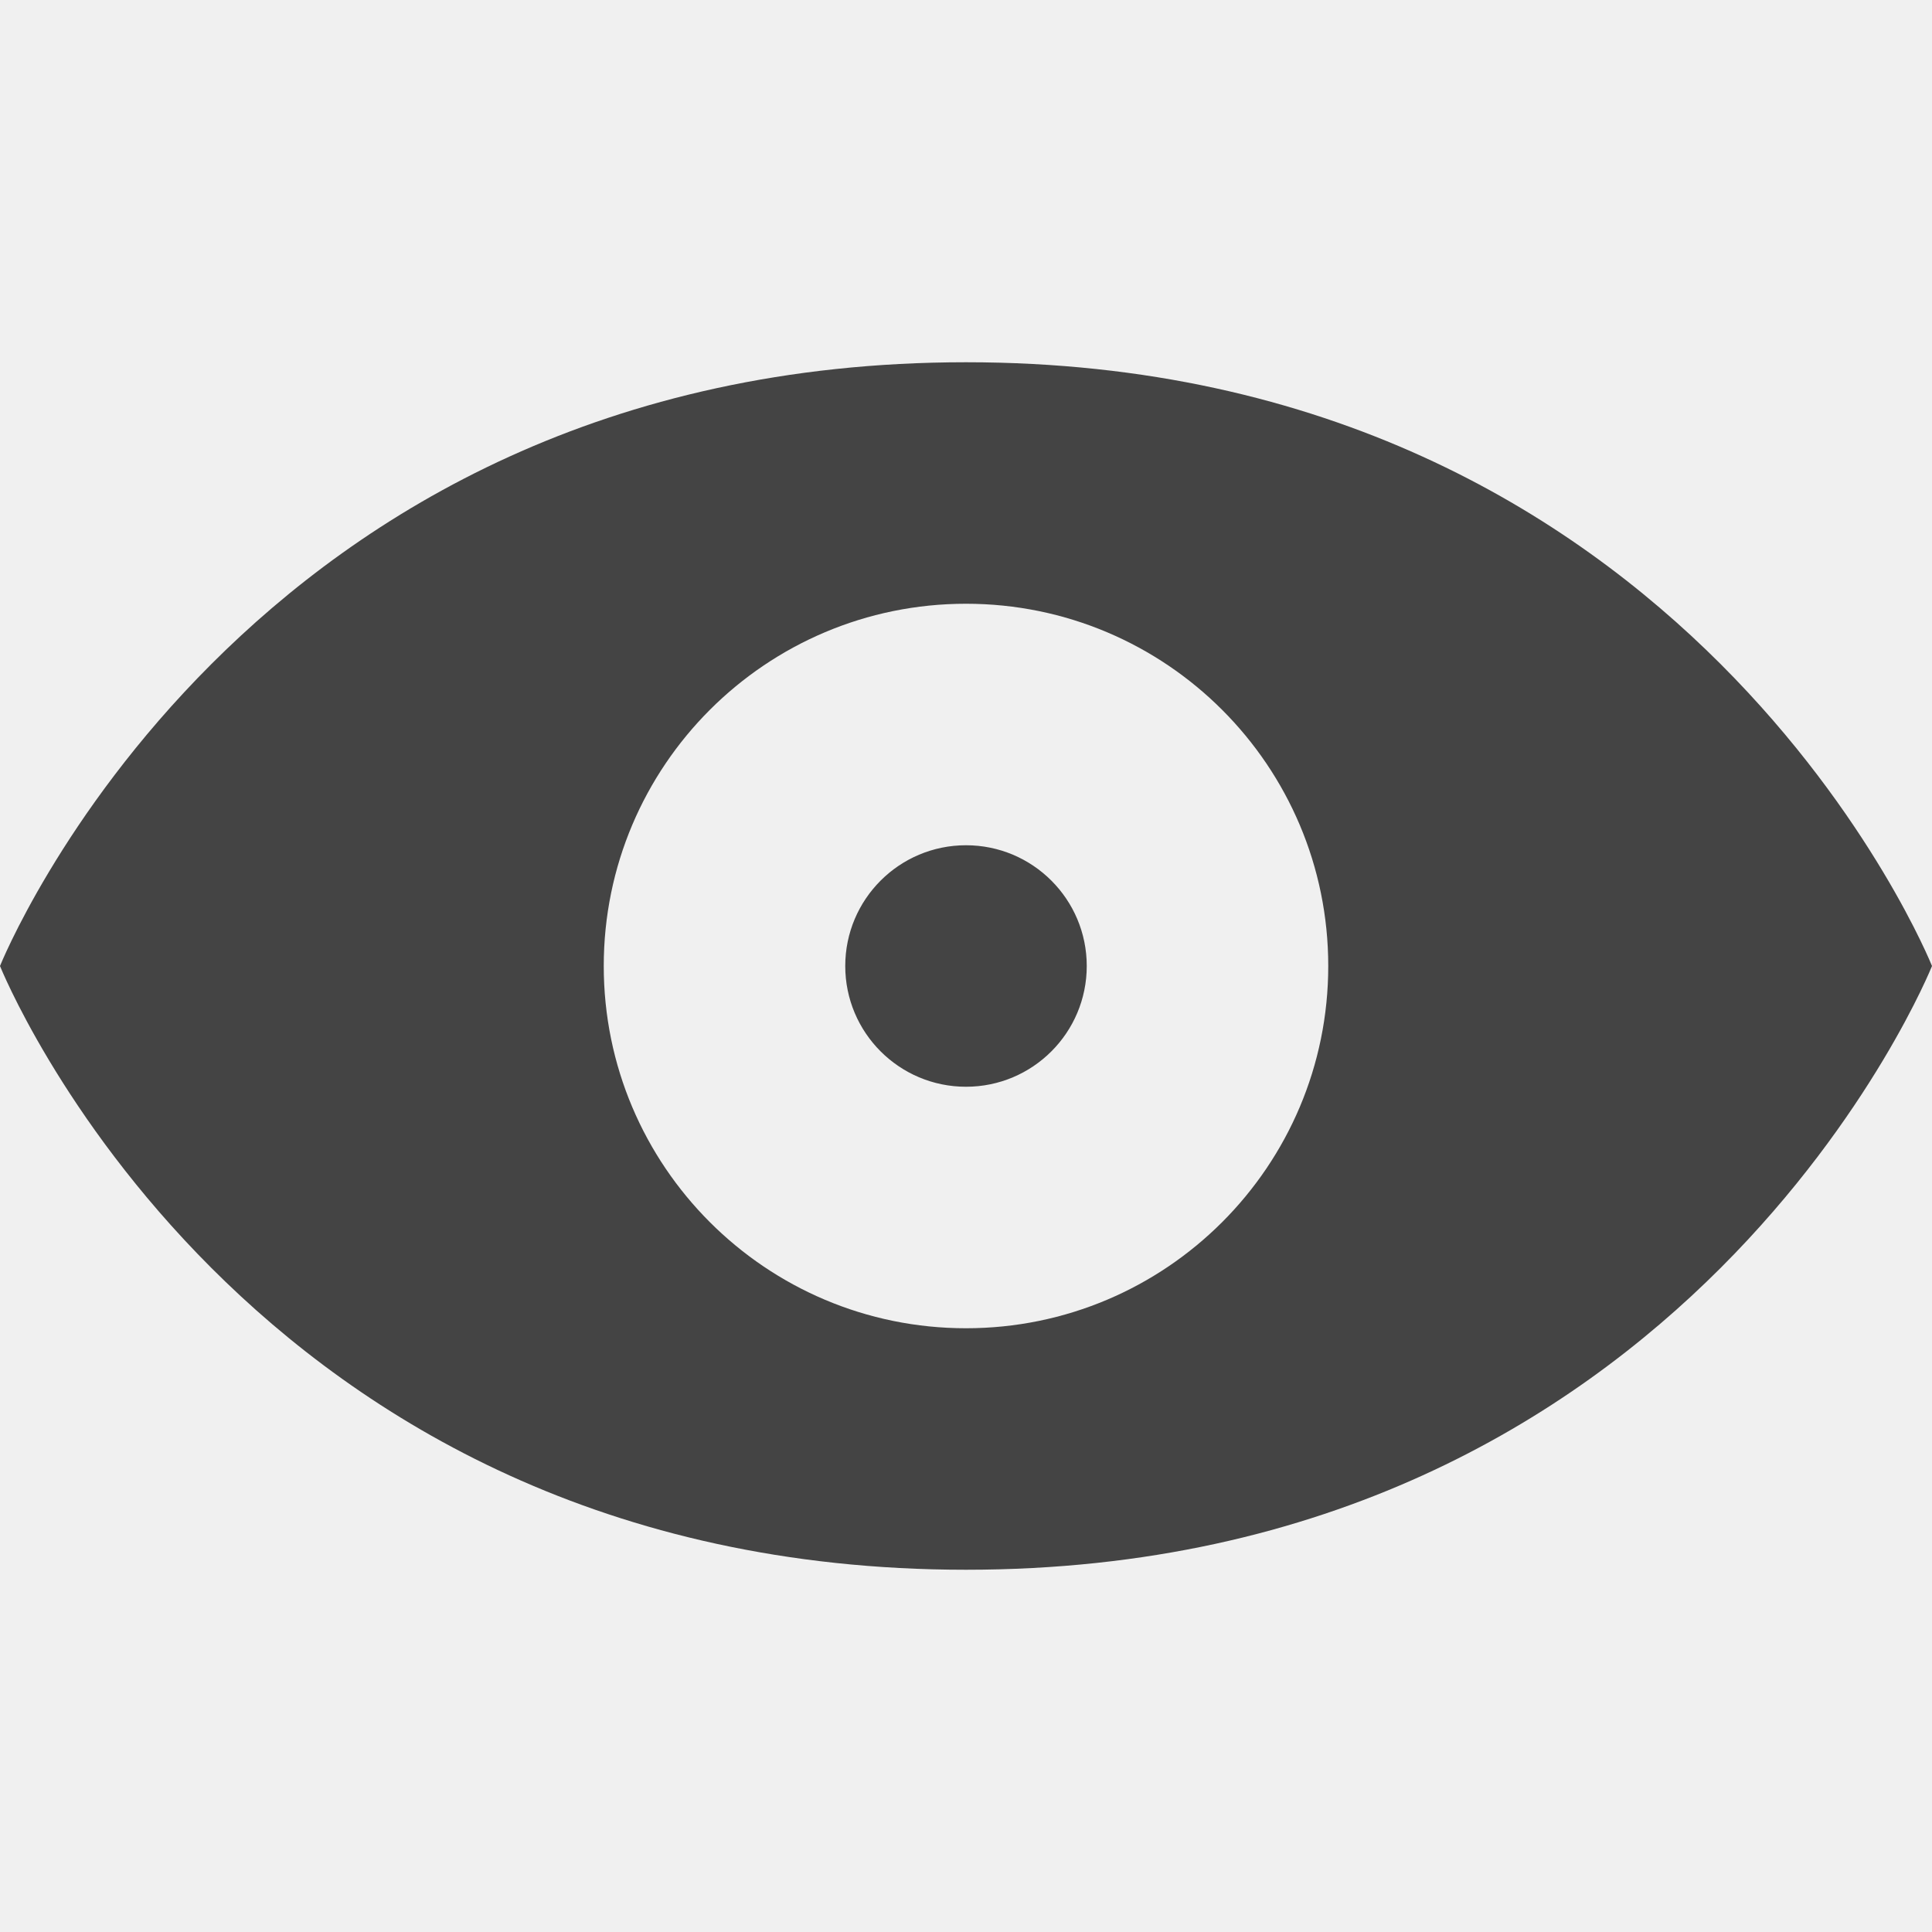
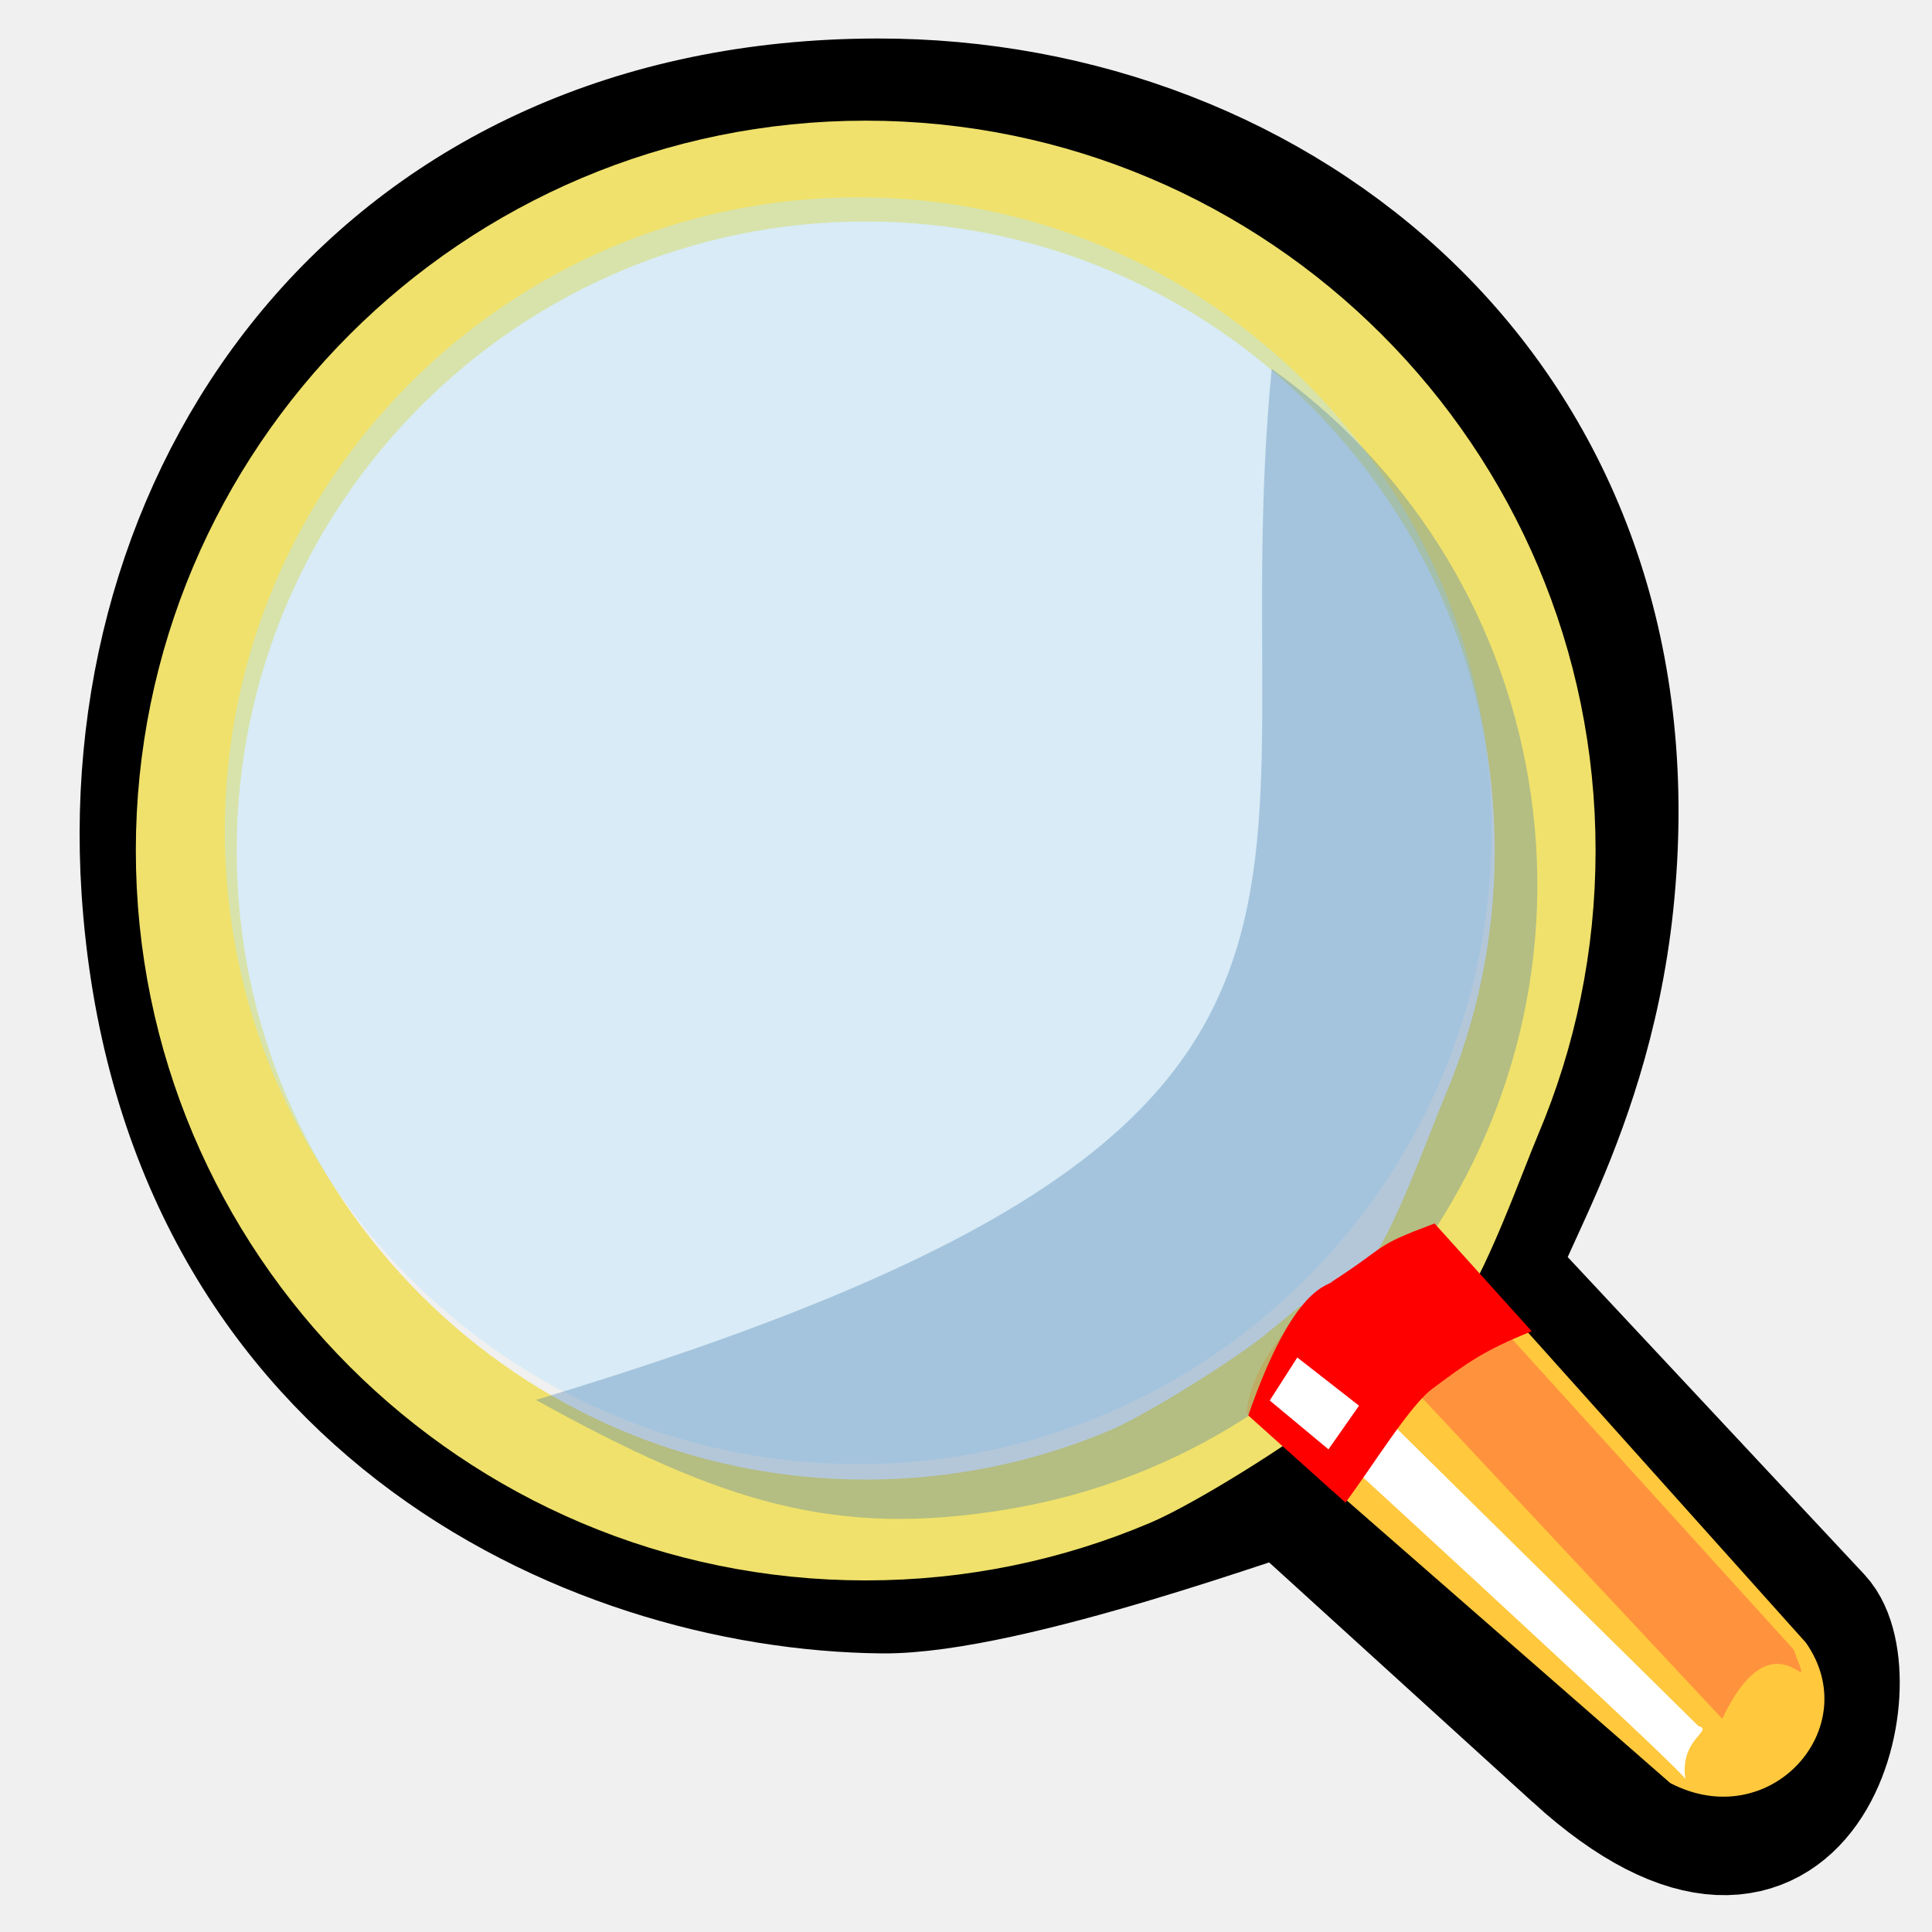
- <svg xmlns="http://www.w3.org/2000/svg" width="16" height="16" version="1.1">
-   <path style="fill:#444444" d="M 8 3 C 2 3 0 8 0 8 C 0 8 2 13 8 13 C 14 13 16 8 16 8 C 16 8 14 3 8 3 z M 8 5 A 3 3 0 0 1 11 8 A 3 3 0 0 1 8 11 A 3 3 0 0 1 5 8 A 3 3 0 0 1 8 5 z M 8 7 A 1 1 0 0 0 7 8 A 1 1 0 0 0 8 9 A 1 1 0 0 0 9 8 A 1 1 0 0 0 8 7 z" />
+ <svg xmlns="http://www.w3.org/2000/svg" xmlns:xlink="http://www.w3.org/1999/xlink" version="1.0" x="0" y="0" width="90" height="90" id="svg548">
+   <defs id="defs550">
+     </defs>
+   <g transform="matrix(1.445476,0,0,1.445476,2.940565,1.257051)" style="font-size:12px" id="g1271">
+     <defs id="defs1272">
+       <linearGradient id="linearGradient621">
+         <stop style="stop-color:#666565;stop-opacity:1;" offset="0" id="stop623" />
+         <stop style="stop-color:#ffffff;stop-opacity:1;" offset="1" id="stop622" />
+       </linearGradient>
+       <linearGradient id="linearGradient610">
+         <stop style="stop-color:#666565;stop-opacity:1;" offset="0" id="stop612" />
+         <stop style="stop-color:#ffffff;stop-opacity:1;" offset="1" id="stop611" />
+       </linearGradient>
+       <defs id="defs1283">
+         <linearGradient x1="0" y1="0" x2="1" y2="0" id="linearGradient554" xlink:href="#linearGradient610" gradientUnits="objectBoundingBox" spreadMethod="pad" />
+         <linearGradient x1="12.924" y1="79.96" x2="8.336" y2="72.29" id="linearGradient557" xlink:href="#linearGradient554" gradientUnits="userSpaceOnUse" gradientTransform="scale(1.122498,0.89087)" spreadMethod="pad" />
+         <linearGradient x1="7.798" y1="68.656" x2="12.995" y2="78.429" id="linearGradient559" xlink:href="#linearGradient554" gradientUnits="userSpaceOnUse" gradientTransform="scale(1.122498,0.89087)" spreadMethod="pad" />
+         <linearGradient id="linearGradient563" xlink:href="#linearGradient554" />
+       </defs>
+       <defs id="defs573">
+         <linearGradient x1="0" y1="0" x2="1" y2="0" id="linearGradient604" xlink:href="#linearGradient621" gradientUnits="objectBoundingBox" spreadMethod="pad" />
+         <linearGradient id="linearGradient600">
+           <stop style="stop-color:#000000;stop-opacity:1;" offset="0" id="stop601" />
+           <stop style="stop-color:#ffffff;stop-opacity:1;" offset="1" id="stop602" />
+         </linearGradient>
+         <linearGradient x1="61.047" y1="28.657" x2="79.628" y2="14.155" id="linearGradient603" xlink:href="#linearGradient604" gradientUnits="userSpaceOnUse" gradientTransform="scale(0.994399,1.005632)" spreadMethod="pad" />
+       </defs>
+     </defs>
+     <path d="M 48.811,55.619 39.403,47.062 C 39.316,46.983 30.454,50.302 26.401,50.263 16.98,50.169 3.817,44.179 2.741,27.78 1.891,14.711 10.517,2.548 26.237,2.523 39.154,2.502 51.086,11.968 49.815,27.531 49.209,35.196 45.527,39.625 46.161,40.303 l 10.312,11.034 c 1.676,1.793 -0.239,11.034 -7.662,4.283 z" style="fill:none;stroke:#000000;stroke-width:4.304" id="path634" />
+     <path d="m 47.762,26.54 c 0,3.022 -0.613,5.901 -1.722,8.521 -0.554,1.31 -1.705,4.57 -2.6,5.655 l 8.303,11.081 -0.787,1.183 -11.109,-9.638 c -1.084,0.895 -4.152,2.82 -5.461,3.374 -2.619,1.109 -5.499,1.722 -8.521,1.722 -12.087,0 -21.897,-9.81 -21.897,-21.897 0,-12.087 9.81,-21.897 21.897,-21.897 12.087,0 21.897,9.81 21.897,21.897 z" style="fill:none;stroke:#efe16b;stroke-width:3.25" id="path620" />
+     <path d="m 44.248,38.768 11.918,13.303 c 1.928,2.747 -1.165,6.195 -4.372,4.523 L 38.144,44.669 c 0.261,-2.766 4.096,-5.409 6.104,-5.901 z" style="fill:#ffc83d;fill-rule:evenodd" id="path562" />
+     <path d="m 43.868,39.166 11.895,13.117 c 0.834,2.117 -0.535,-1.443 -2.294,2.239 L 41.294,41.504 c 0.022,-0.855 0.482,-1.92 2.573,-2.338 z" style="fill:#ff933d;fill-rule:evenodd" id="path567" />
+     <path d="m 40.046,42.275 12.653,12.48 c 0.517,0.148 -0.606,0.402 -0.42,1.701 C 51.838,55.835 38.858,43.957 38.858,43.957 z" style="fill:#ffffff;fill-rule:evenodd" id="path568" />
+     <ellipse cx="29.5" cy="28.954" rx="18.451" ry="18.451" transform="matrix(1.106369,0,0,1.106369,-7.012474,-6.130595)" style="fill:#bae6ff;fill-opacity:0.431;fill-rule:evenodd;stroke-width:1" id="path611" />
+     <path d="m 38.95,11.019 c 4.253,3.035 7.35,7.692 8.278,13.249 0.929,5.557 -0.485,10.968 -3.521,15.221 -3.035,4.253 -7.692,7.35 -13.249,8.278 -5.557,0.929 -9.213,-0.193 -15.221,-3.521 m 0,0 c 29.217,-8.793 22.032,-15.935 23.713,-33.228" style="fill:#437caf;fill-opacity:0.345;fill-rule:evenodd;stroke-width:1" id="path610" />
+     <path d="m 44.197,38.559 c -2.045,0.77 -1.416,0.654 -3.295,1.868 -0.105,0.171 -1.235,0.059 -2.708,4.32 l 3.132,2.807 c 0.85,-1.127 2.095,-3.175 2.833,-3.692 1.071,-0.794 1.601,-1.2 3.171,-1.828 z" style="fill:#ff0000;fill-rule:evenodd;stroke-width:1" id="path651" />
+     <path d="m 41.764,44.432 -0.985,1.407 -1.893,-1.574 0.888,-1.387 z" style="fill:#ffffff;fill-rule:evenodd;stroke-width:1" id="path652" />
+   </g>
</svg>
